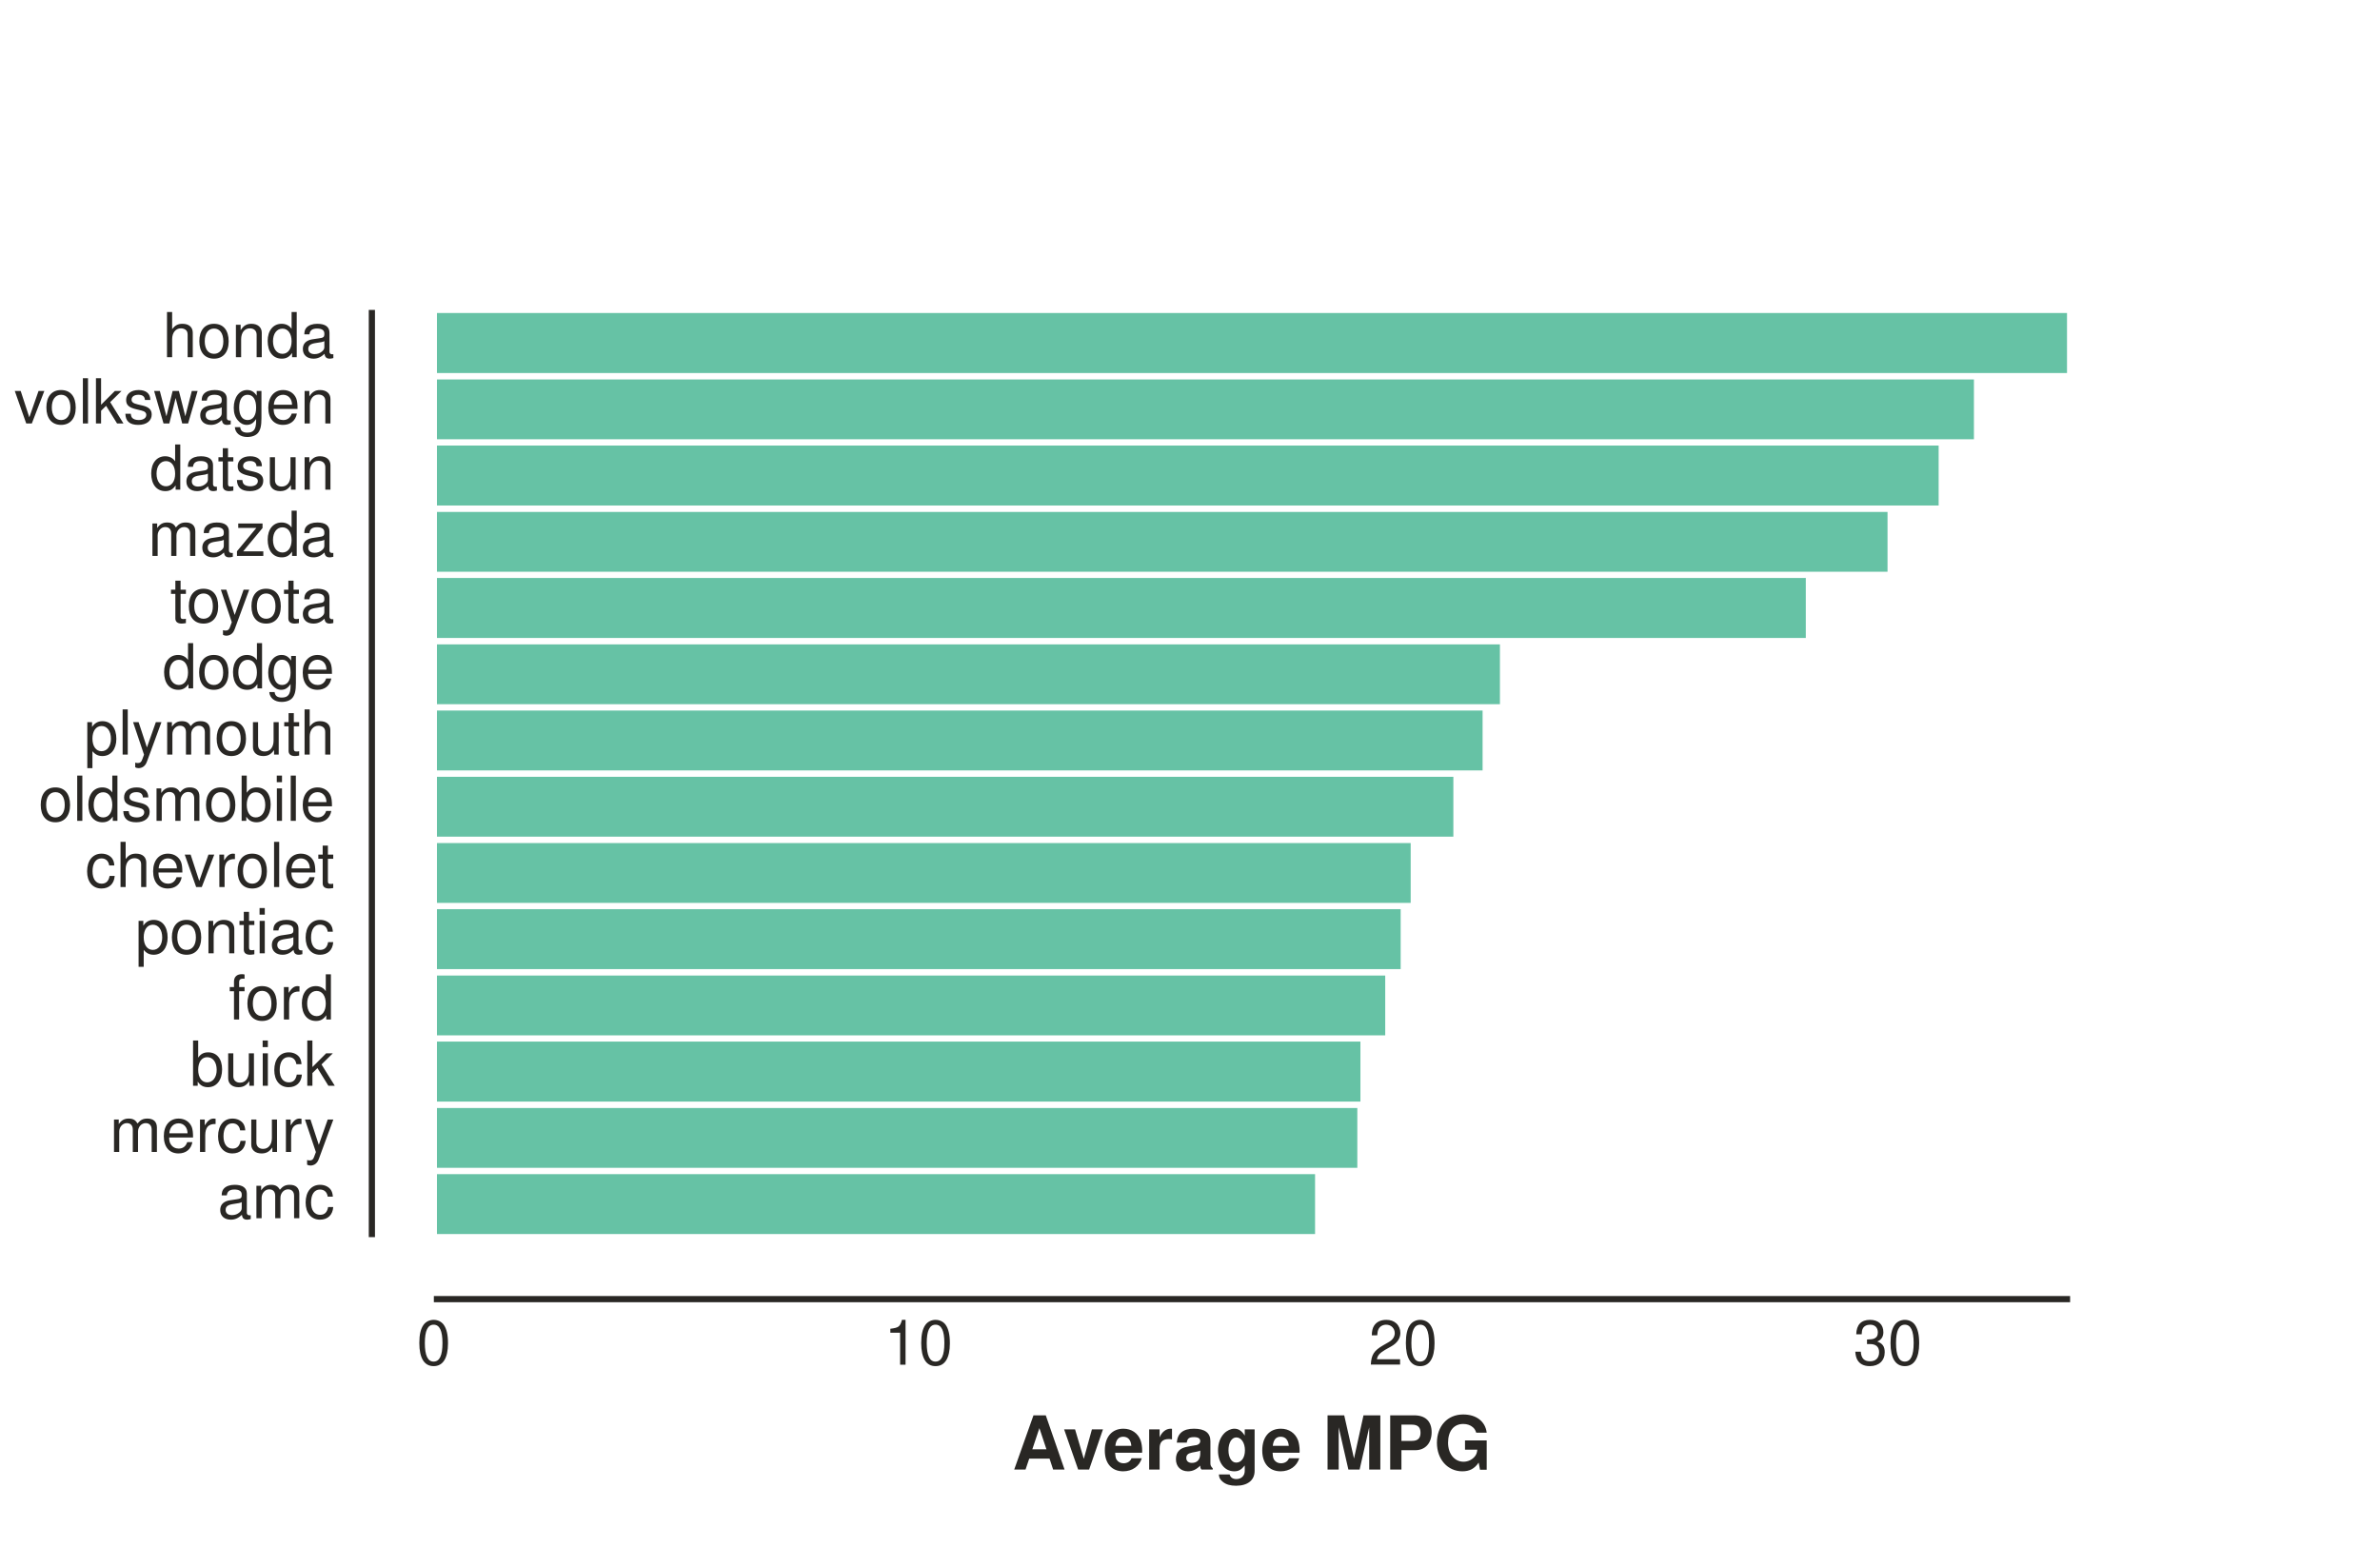
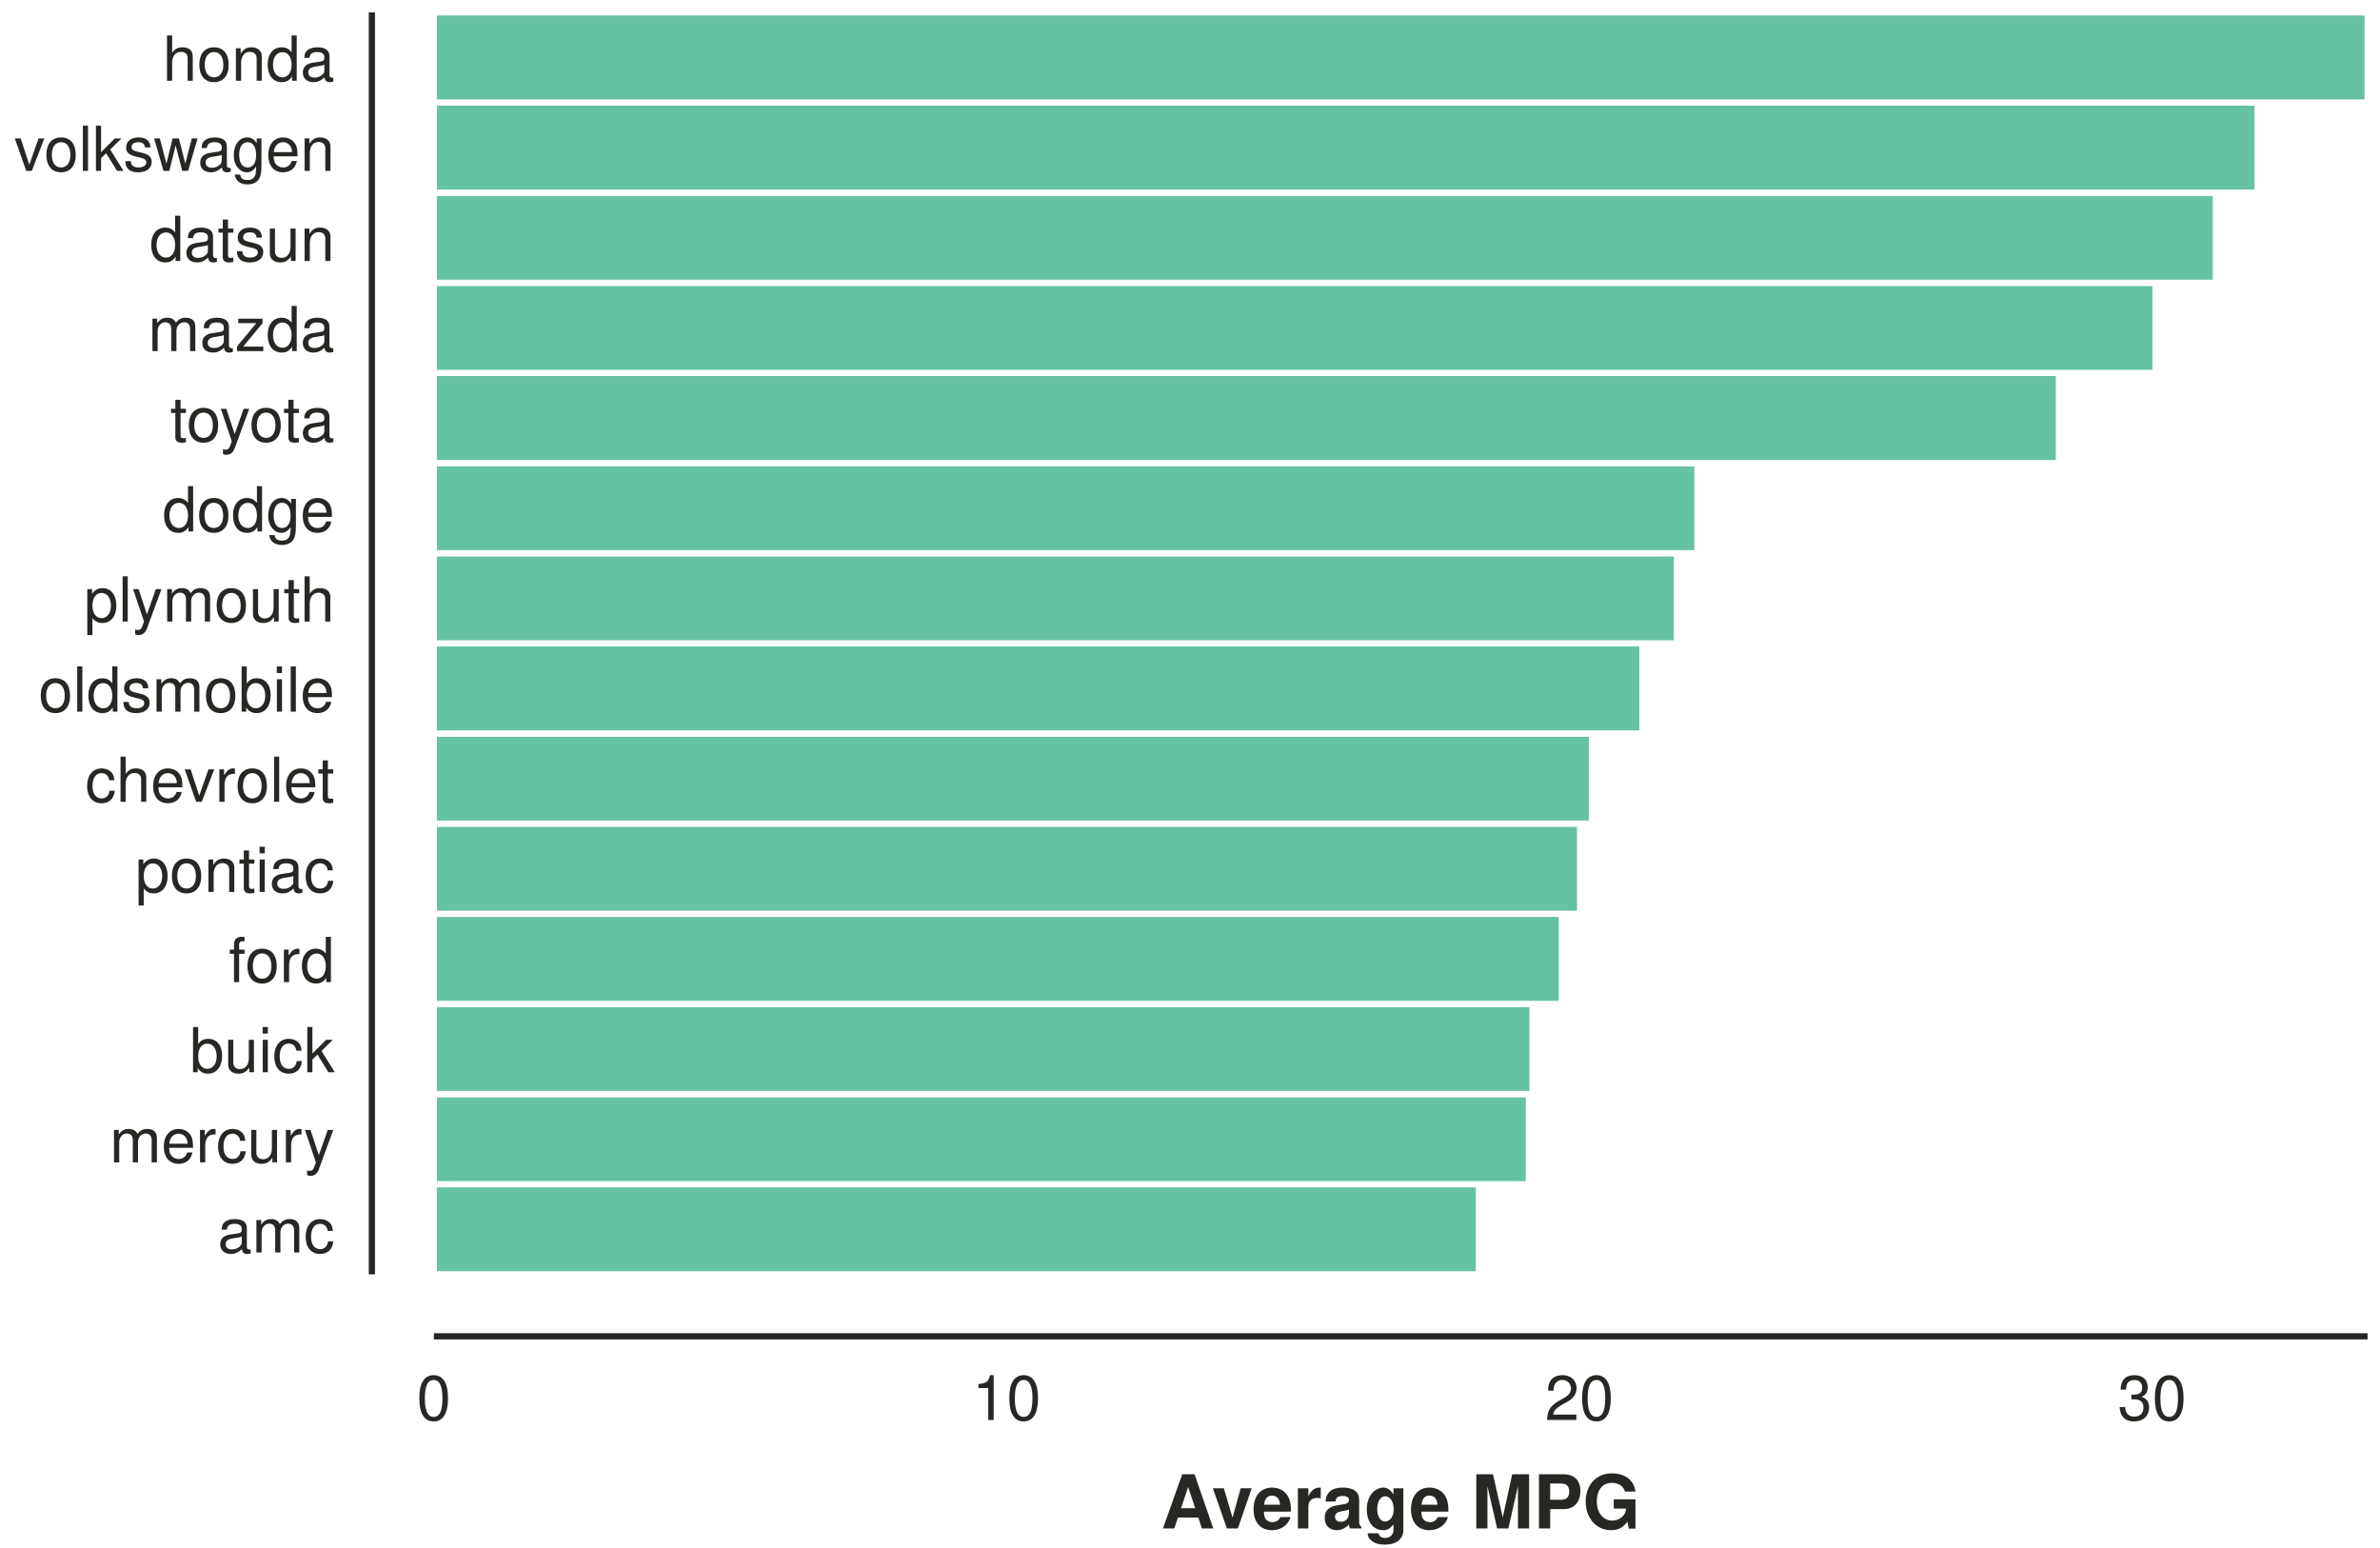
- <svg xmlns="http://www.w3.org/2000/svg" class="toyplot-canvas-Canvas" height="249.6px" id="t112d3178e67a4fb3bfddf4d6980a307e" preserveAspectRatio="xMidYMid meet" style="background-color:transparent;fill:rgb(16.1%,15.3%,14.1%);fill-opacity:1.0;font-family:Helvetica;font-size:12px;opacity:1.0;stroke:rgb(16.1%,15.3%,14.1%);stroke-opacity:1.0;stroke-width:1.0" viewBox="0 0 384.0 249.6" width="384.0px">
-   <g class="toyplot-coordinates-Cartesian" id="tabe7027a25274fc385d2843a308a919c">
-     <clipPath id="t4f7e09e39c3f4beb8062fd3acdad02d5">
-       <rect height="169.6" width="284.0" x="60.0" y="40.0" />
+ <svg xmlns="http://www.w3.org/2000/svg" class="toyplot-canvas-Canvas" height="249.6px" id="t1e089903a4094737b7d01e074be8f3b7" preserveAspectRatio="xMidYMid meet" style="background-color:transparent;fill:rgb(16.1%,15.3%,14.1%);fill-opacity:1.0;font-family:Helvetica;font-size:12px;opacity:1.0;stroke:rgb(16.1%,15.3%,14.1%);stroke-opacity:1.0;stroke-width:1.0" viewBox="0 0 384.0 249.6" width="384.0px">
+   <g class="toyplot-coordinates-Cartesian" id="t86cc05200e4d4cb9bfc395eec347f463">
+     <clipPath id="t632c257a29d34f44a3b7e11c81b91527">
+       <rect height="223.6" width="332.0" x="60.0" y="-8.0" />
    </clipPath>
-     <g clip-path="url(#t4f7e09e39c3f4beb8062fd3acdad02d5)">
-       <g class="toyplot-mark-BarMagnitudes" id="taba134585d7b440dae822b1cfbf99c0b" style="stroke:rgb(100%,100%,100%);stroke-opacity:1.0;stroke-width:1.0">
+     <g clip-path="url(#t632c257a29d34f44a3b7e11c81b91527)">
+       <g class="toyplot-mark-BarMagnitudes" id="t5afc8ca9c06d4887b87ccf8924abb35f" style="stroke:rgb(100%,100%,100%);stroke-opacity:1.0;stroke-width:1.0">
        <g class="toyplot-Series">
-           <rect class="toyplot-Datum" height="10.686" style="fill:rgb(40%,76.1%,64.7%);fill-opacity:1.0;opacity:1.0;stroke:rgb(100%,100%,100%);stroke-opacity:1.0;stroke-width:1.0" width="142.679" x="70.0" y="188.914" />
-           <rect class="toyplot-Datum" height="10.686" style="fill:rgb(40%,76.1%,64.7%);fill-opacity:1.0;opacity:1.0;stroke:rgb(100%,100%,100%);stroke-opacity:1.0;stroke-width:1.0" width="149.496" x="70.0" y="178.229" />
-           <rect class="toyplot-Datum" height="10.686" style="fill:rgb(40%,76.1%,64.7%);fill-opacity:1.0;opacity:1.0;stroke:rgb(100%,100%,100%);stroke-opacity:1.0;stroke-width:1.0" width="149.997" x="70.0" y="167.543" />
-           <rect class="toyplot-Datum" height="10.686" style="fill:rgb(40%,76.1%,64.7%);fill-opacity:1.0;opacity:1.0;stroke:rgb(100%,100%,100%);stroke-opacity:1.0;stroke-width:1.0" width="153.999" x="70.0" y="156.857" />
-           <rect class="toyplot-Datum" height="10.686" style="fill:rgb(40%,76.1%,64.7%);fill-opacity:1.0;opacity:1.0;stroke:rgb(100%,100%,100%);stroke-opacity:1.0;stroke-width:1.0" width="156.489" x="70.0" y="146.171" />
-           <rect class="toyplot-Datum" height="10.686" style="fill:rgb(40%,76.1%,64.7%);fill-opacity:1.0;opacity:1.0;stroke:rgb(100%,100%,100%);stroke-opacity:1.0;stroke-width:1.0" width="158.105" x="70.0" y="135.486" />
-           <rect class="toyplot-Datum" height="10.686" style="fill:rgb(40%,76.1%,64.7%);fill-opacity:1.0;opacity:1.0;stroke:rgb(100%,100%,100%);stroke-opacity:1.0;stroke-width:1.0" width="164.992" x="70.0" y="124.8" />
-           <rect class="toyplot-Datum" height="10.686" style="fill:rgb(40%,76.1%,64.7%);fill-opacity:1.0;opacity:1.0;stroke:rgb(100%,100%,100%);stroke-opacity:1.0;stroke-width:1.0" width="169.709" x="70.0" y="114.114" />
-           <rect class="toyplot-Datum" height="10.686" style="fill:rgb(40%,76.1%,64.7%);fill-opacity:1.0;opacity:1.0;stroke:rgb(100%,100%,100%);stroke-opacity:1.0;stroke-width:1.0" width="172.505" x="70.0" y="103.429" />
-           <rect class="toyplot-Datum" height="10.686" style="fill:rgb(40%,76.1%,64.7%);fill-opacity:1.0;opacity:1.0;stroke:rgb(100%,100%,100%);stroke-opacity:1.0;stroke-width:1.0" width="221.856" x="70.0" y="92.743" />
-           <rect class="toyplot-Datum" height="10.686" style="fill:rgb(40%,76.1%,64.7%);fill-opacity:1.0;opacity:1.0;stroke:rgb(100%,100%,100%);stroke-opacity:1.0;stroke-width:1.0" width="235.043" x="70.0" y="82.057" />
-           <rect class="toyplot-Datum" height="10.686" style="fill:rgb(40%,76.1%,64.7%);fill-opacity:1.0;opacity:1.0;stroke:rgb(100%,100%,100%);stroke-opacity:1.0;stroke-width:1.0" width="243.29" x="70.0" y="71.371" />
-           <rect class="toyplot-Datum" height="10.686" style="fill:rgb(40%,76.1%,64.7%);fill-opacity:1.0;opacity:1.0;stroke:rgb(100%,100%,100%);stroke-opacity:1.0;stroke-width:1.0" width="248.982" x="70.0" y="60.686" />
-           <rect class="toyplot-Datum" height="10.686" style="fill:rgb(40%,76.1%,64.7%);fill-opacity:1.0;opacity:1.0;stroke:rgb(100%,100%,100%);stroke-opacity:1.0;stroke-width:1.0" width="264.0" x="70.0" y="50.0" />
+           <rect class="toyplot-Datum" height="14.543" style="fill:rgb(40%,76.1%,64.7%);fill-opacity:1.0;opacity:1.0;stroke:rgb(100%,100%,100%);stroke-opacity:1.0;stroke-width:1.0" width="168.62" x="70.0" y="191.057" />
+           <rect class="toyplot-Datum" height="14.543" style="fill:rgb(40%,76.1%,64.7%);fill-opacity:1.0;opacity:1.0;stroke:rgb(100%,100%,100%);stroke-opacity:1.0;stroke-width:1.0" width="176.677" x="70.0" y="176.514" />
+           <rect class="toyplot-Datum" height="14.543" style="fill:rgb(40%,76.1%,64.7%);fill-opacity:1.0;opacity:1.0;stroke:rgb(100%,100%,100%);stroke-opacity:1.0;stroke-width:1.0" width="177.27" x="70.0" y="161.971" />
+           <rect class="toyplot-Datum" height="14.543" style="fill:rgb(40%,76.1%,64.7%);fill-opacity:1.0;opacity:1.0;stroke:rgb(100%,100%,100%);stroke-opacity:1.0;stroke-width:1.0" width="181.999" x="70.0" y="147.429" />
+           <rect class="toyplot-Datum" height="14.543" style="fill:rgb(40%,76.1%,64.7%);fill-opacity:1.0;opacity:1.0;stroke:rgb(100%,100%,100%);stroke-opacity:1.0;stroke-width:1.0" width="184.941" x="70.0" y="132.886" />
+           <rect class="toyplot-Datum" height="14.543" style="fill:rgb(40%,76.1%,64.7%);fill-opacity:1.0;opacity:1.0;stroke:rgb(100%,100%,100%);stroke-opacity:1.0;stroke-width:1.0" width="186.851" x="70.0" y="118.343" />
+           <rect class="toyplot-Datum" height="14.543" style="fill:rgb(40%,76.1%,64.7%);fill-opacity:1.0;opacity:1.0;stroke:rgb(100%,100%,100%);stroke-opacity:1.0;stroke-width:1.0" width="194.991" x="70.0" y="103.8" />
+           <rect class="toyplot-Datum" height="14.543" style="fill:rgb(40%,76.1%,64.7%);fill-opacity:1.0;opacity:1.0;stroke:rgb(100%,100%,100%);stroke-opacity:1.0;stroke-width:1.0" width="200.566" x="70.0" y="89.257" />
+           <rect class="toyplot-Datum" height="14.543" style="fill:rgb(40%,76.1%,64.7%);fill-opacity:1.0;opacity:1.0;stroke:rgb(100%,100%,100%);stroke-opacity:1.0;stroke-width:1.0" width="203.869" x="70.0" y="74.714" />
+           <rect class="toyplot-Datum" height="14.543" style="fill:rgb(40%,76.1%,64.7%);fill-opacity:1.0;opacity:1.0;stroke:rgb(100%,100%,100%);stroke-opacity:1.0;stroke-width:1.0" width="262.194" x="70.0" y="60.171" />
+           <rect class="toyplot-Datum" height="14.543" style="fill:rgb(40%,76.1%,64.7%);fill-opacity:1.0;opacity:1.0;stroke:rgb(100%,100%,100%);stroke-opacity:1.0;stroke-width:1.0" width="277.778" x="70.0" y="45.629" />
+           <rect class="toyplot-Datum" height="14.543" style="fill:rgb(40%,76.1%,64.7%);fill-opacity:1.0;opacity:1.0;stroke:rgb(100%,100%,100%);stroke-opacity:1.0;stroke-width:1.0" width="287.525" x="70.0" y="31.086" />
+           <rect class="toyplot-Datum" height="14.543" style="fill:rgb(40%,76.1%,64.7%);fill-opacity:1.0;opacity:1.0;stroke:rgb(100%,100%,100%);stroke-opacity:1.0;stroke-width:1.0" width="294.251" x="70.0" y="16.543" />
+           <rect class="toyplot-Datum" height="14.543" style="fill:rgb(40%,76.1%,64.7%);fill-opacity:1.0;opacity:1.0;stroke:rgb(100%,100%,100%);stroke-opacity:1.0;stroke-width:1.0" width="312.0" x="70.0" y="2.0" />
        </g>
      </g>
    </g>
-     <g class="toyplot-coordinates-Axis" id="t9ea575cd43774bbfa3cc719f8f460276" transform="translate(70.0,199.6)translate(0,10.0)">
-       <line style="" x1="0" x2="264.0" y1="0" y2="0" />
+     <g class="toyplot-coordinates-Axis" id="t1914abea92c042d8b0f18ec44e22c66d" transform="translate(70.0,205.6)translate(0,10.0)">
+       <line style="" x1="0" x2="312.0" y1="0" y2="0" />
      <g>
-         <text style="dominant-baseline:hanging;font-size:10px;font-weight:normal;stroke:none;text-anchor:middle" transform="translate(0.0,6)">
-           <tspan style="dominant-baseline:inherit">0</tspan>
+         <text style="font-weight:normal;stroke:none;text-anchor:middle" transform="translate(0.0,6)translate(0,7.5)">
+           <tspan style="font-size:10.0px">0</tspan>
        </text>
-         <text style="dominant-baseline:hanging;font-size:10px;font-weight:normal;stroke:none;text-anchor:middle" transform="translate(78.19549,6)">
-           <tspan style="dominant-baseline:inherit">10</tspan>
+         <text style="font-weight:normal;stroke:none;text-anchor:middle" transform="translate(92.41285,6)translate(0,7.5)">
+           <tspan style="font-size:10.0px">10</tspan>
        </text>
-         <text style="dominant-baseline:hanging;font-size:10px;font-weight:normal;stroke:none;text-anchor:middle" transform="translate(156.391,6)">
-           <tspan style="dominant-baseline:inherit">20</tspan>
+         <text style="font-weight:normal;stroke:none;text-anchor:middle" transform="translate(184.8257,6)translate(0,7.5)">
+           <tspan style="font-size:10.0px">20</tspan>
        </text>
-         <text style="dominant-baseline:hanging;font-size:10px;font-weight:normal;stroke:none;text-anchor:middle" transform="translate(234.5865,6)">
-           <tspan style="dominant-baseline:inherit">30</tspan>
+         <text style="font-weight:normal;stroke:none;text-anchor:middle" transform="translate(277.2386,6)translate(0,7.5)">
+           <tspan style="font-size:10.0px">30</tspan>
        </text>
      </g>
-       <text style="dominant-baseline:hanging;font-size:12px;font-weight:bold;stroke:none;text-anchor:middle" transform="translate(132.0,22)">
-         <tspan style="dominant-baseline:inherit">Average MPG</tspan>
+       <text style="font-weight:bold;stroke:none;text-anchor:middle" transform="translate(156.0,22)translate(0,9.0)">
+         <tspan style="font-size:12.0px">Average MPG</tspan>
      </text>
      <g class="toyplot-coordinates-Axis-coordinates" style="visibility:hidden" transform="">
        <line style="stroke:rgb(43.9%,50.2%,56.5%);stroke-opacity:1.0;stroke-width:1.0" x1="0" x2="0" y1="-3.0" y2="4.5" />
        <text style="alignment-baseline:alphabetic;fill:rgb(43.9%,50.2%,56.5%);fill-opacity:1.0;font-size:10px;font-weight:normal;stroke:none;text-anchor:middle" x="0" y="-6" />
      </g>
    </g>
-     <g class="toyplot-coordinates-Axis" id="t7b07c1f952bc4b6f9466620647b4c745" transform="translate(70.0,199.6)rotate(-90.0)translate(0,-10.0)">
-       <line style="" x1="0" x2="149.6" y1="0" y2="0" />
+     <g class="toyplot-coordinates-Axis" id="t7a5b4d8645f548ff90f18d8687347118" transform="translate(70.0,205.6)rotate(-90.0)translate(0,-10.0)">
+       <line style="" x1="0" x2="203.6" y1="0" y2="0" />
      <g>
-         <text style="dominant-baseline:central;font-size:10px;font-weight:normal;stroke:none;text-anchor:end" transform="translate(5.342857,-6)rotate(90)">
-           <tspan style="dominant-baseline:inherit">amc</tspan>
+         <text style="font-weight:normal;stroke:none;text-anchor:end" transform="translate(7.271429,-6)rotate(90)translate(0,3.75)">
+           <tspan style="font-size:10.0px">amc</tspan>
        </text>
-         <text style="dominant-baseline:central;font-size:10px;font-weight:normal;stroke:none;text-anchor:end" transform="translate(16.02857,-6)rotate(90)">
-           <tspan style="dominant-baseline:inherit">mercury</tspan>
+         <text style="font-weight:normal;stroke:none;text-anchor:end" transform="translate(21.81429,-6)rotate(90)translate(0,3.75)">
+           <tspan style="font-size:10.0px">mercury</tspan>
        </text>
-         <text style="dominant-baseline:central;font-size:10px;font-weight:normal;stroke:none;text-anchor:end" transform="translate(26.71429,-6)rotate(90)">
-           <tspan style="dominant-baseline:inherit">buick</tspan>
+         <text style="font-weight:normal;stroke:none;text-anchor:end" transform="translate(36.35714,-6)rotate(90)translate(0,3.75)">
+           <tspan style="font-size:10.0px">buick</tspan>
        </text>
-         <text style="dominant-baseline:central;font-size:10px;font-weight:normal;stroke:none;text-anchor:end" transform="translate(37.4,-6)rotate(90)">
-           <tspan style="dominant-baseline:inherit">ford</tspan>
+         <text style="font-weight:normal;stroke:none;text-anchor:end" transform="translate(50.9,-6)rotate(90)translate(0,3.75)">
+           <tspan style="font-size:10.0px">ford</tspan>
        </text>
-         <text style="dominant-baseline:central;font-size:10px;font-weight:normal;stroke:none;text-anchor:end" transform="translate(48.08571,-6)rotate(90)">
-           <tspan style="dominant-baseline:inherit">pontiac</tspan>
+         <text style="font-weight:normal;stroke:none;text-anchor:end" transform="translate(65.44286,-6)rotate(90)translate(0,3.75)">
+           <tspan style="font-size:10.0px">pontiac</tspan>
        </text>
-         <text style="dominant-baseline:central;font-size:10px;font-weight:normal;stroke:none;text-anchor:end" transform="translate(58.77143,-6)rotate(90)">
-           <tspan style="dominant-baseline:inherit">chevrolet</tspan>
+         <text style="font-weight:normal;stroke:none;text-anchor:end" transform="translate(79.98571,-6)rotate(90)translate(0,3.75)">
+           <tspan style="font-size:10.0px">chevrolet</tspan>
        </text>
-         <text style="dominant-baseline:central;font-size:10px;font-weight:normal;stroke:none;text-anchor:end" transform="translate(69.45714,-6)rotate(90)">
-           <tspan style="dominant-baseline:inherit">oldsmobile</tspan>
+         <text style="font-weight:normal;stroke:none;text-anchor:end" transform="translate(94.52857,-6)rotate(90)translate(0,3.75)">
+           <tspan style="font-size:10.0px">oldsmobile</tspan>
        </text>
-         <text style="dominant-baseline:central;font-size:10px;font-weight:normal;stroke:none;text-anchor:end" transform="translate(80.14286,-6)rotate(90)">
-           <tspan style="dominant-baseline:inherit">plymouth</tspan>
+         <text style="font-weight:normal;stroke:none;text-anchor:end" transform="translate(109.0714,-6)rotate(90)translate(0,3.75)">
+           <tspan style="font-size:10.0px">plymouth</tspan>
        </text>
-         <text style="dominant-baseline:central;font-size:10px;font-weight:normal;stroke:none;text-anchor:end" transform="translate(90.82857,-6)rotate(90)">
-           <tspan style="dominant-baseline:inherit">dodge</tspan>
+         <text style="font-weight:normal;stroke:none;text-anchor:end" transform="translate(123.6143,-6)rotate(90)translate(0,3.75)">
+           <tspan style="font-size:10.0px">dodge</tspan>
        </text>
-         <text style="dominant-baseline:central;font-size:10px;font-weight:normal;stroke:none;text-anchor:end" transform="translate(101.5143,-6)rotate(90)">
-           <tspan style="dominant-baseline:inherit">toyota</tspan>
+         <text style="font-weight:normal;stroke:none;text-anchor:end" transform="translate(138.1571,-6)rotate(90)translate(0,3.75)">
+           <tspan style="font-size:10.0px">toyota</tspan>
        </text>
-         <text style="dominant-baseline:central;font-size:10px;font-weight:normal;stroke:none;text-anchor:end" transform="translate(112.2,-6)rotate(90)">
-           <tspan style="dominant-baseline:inherit">mazda</tspan>
+         <text style="font-weight:normal;stroke:none;text-anchor:end" transform="translate(152.7,-6)rotate(90)translate(0,3.75)">
+           <tspan style="font-size:10.0px">mazda</tspan>
        </text>
-         <text style="dominant-baseline:central;font-size:10px;font-weight:normal;stroke:none;text-anchor:end" transform="translate(122.8857,-6)rotate(90)">
-           <tspan style="dominant-baseline:inherit">datsun</tspan>
+         <text style="font-weight:normal;stroke:none;text-anchor:end" transform="translate(167.2429,-6)rotate(90)translate(0,3.75)">
+           <tspan style="font-size:10.0px">datsun</tspan>
        </text>
-         <text style="dominant-baseline:central;font-size:10px;font-weight:normal;stroke:none;text-anchor:end" transform="translate(133.5714,-6)rotate(90)">
-           <tspan style="dominant-baseline:inherit">volkswagen</tspan>
+         <text style="font-weight:normal;stroke:none;text-anchor:end" transform="translate(181.7857,-6)rotate(90)translate(0,3.75)">
+           <tspan style="font-size:10.0px">volkswagen</tspan>
        </text>
-         <text style="dominant-baseline:central;font-size:10px;font-weight:normal;stroke:none;text-anchor:end" transform="translate(144.2571,-6)rotate(90)">
-           <tspan style="dominant-baseline:inherit">honda</tspan>
+         <text style="font-weight:normal;stroke:none;text-anchor:end" transform="translate(196.3286,-6)rotate(90)translate(0,3.75)">
+           <tspan style="font-size:10.0px">honda</tspan>
        </text>
      </g>
      <g class="toyplot-coordinates-Axis-coordinates" style="visibility:hidden" transform="">
        <line style="stroke:rgb(43.9%,50.2%,56.5%);stroke-opacity:1.0;stroke-width:1.0" x1="0" x2="0" y1="3.0" y2="-4.5" />
        <text style="alignment-baseline:hanging;fill:rgb(43.9%,50.2%,56.5%);fill-opacity:1.0;font-size:10px;font-weight:normal;stroke:none;text-anchor:middle" x="0" y="6" />
      </g>
    </g>
  </g>
</svg>
